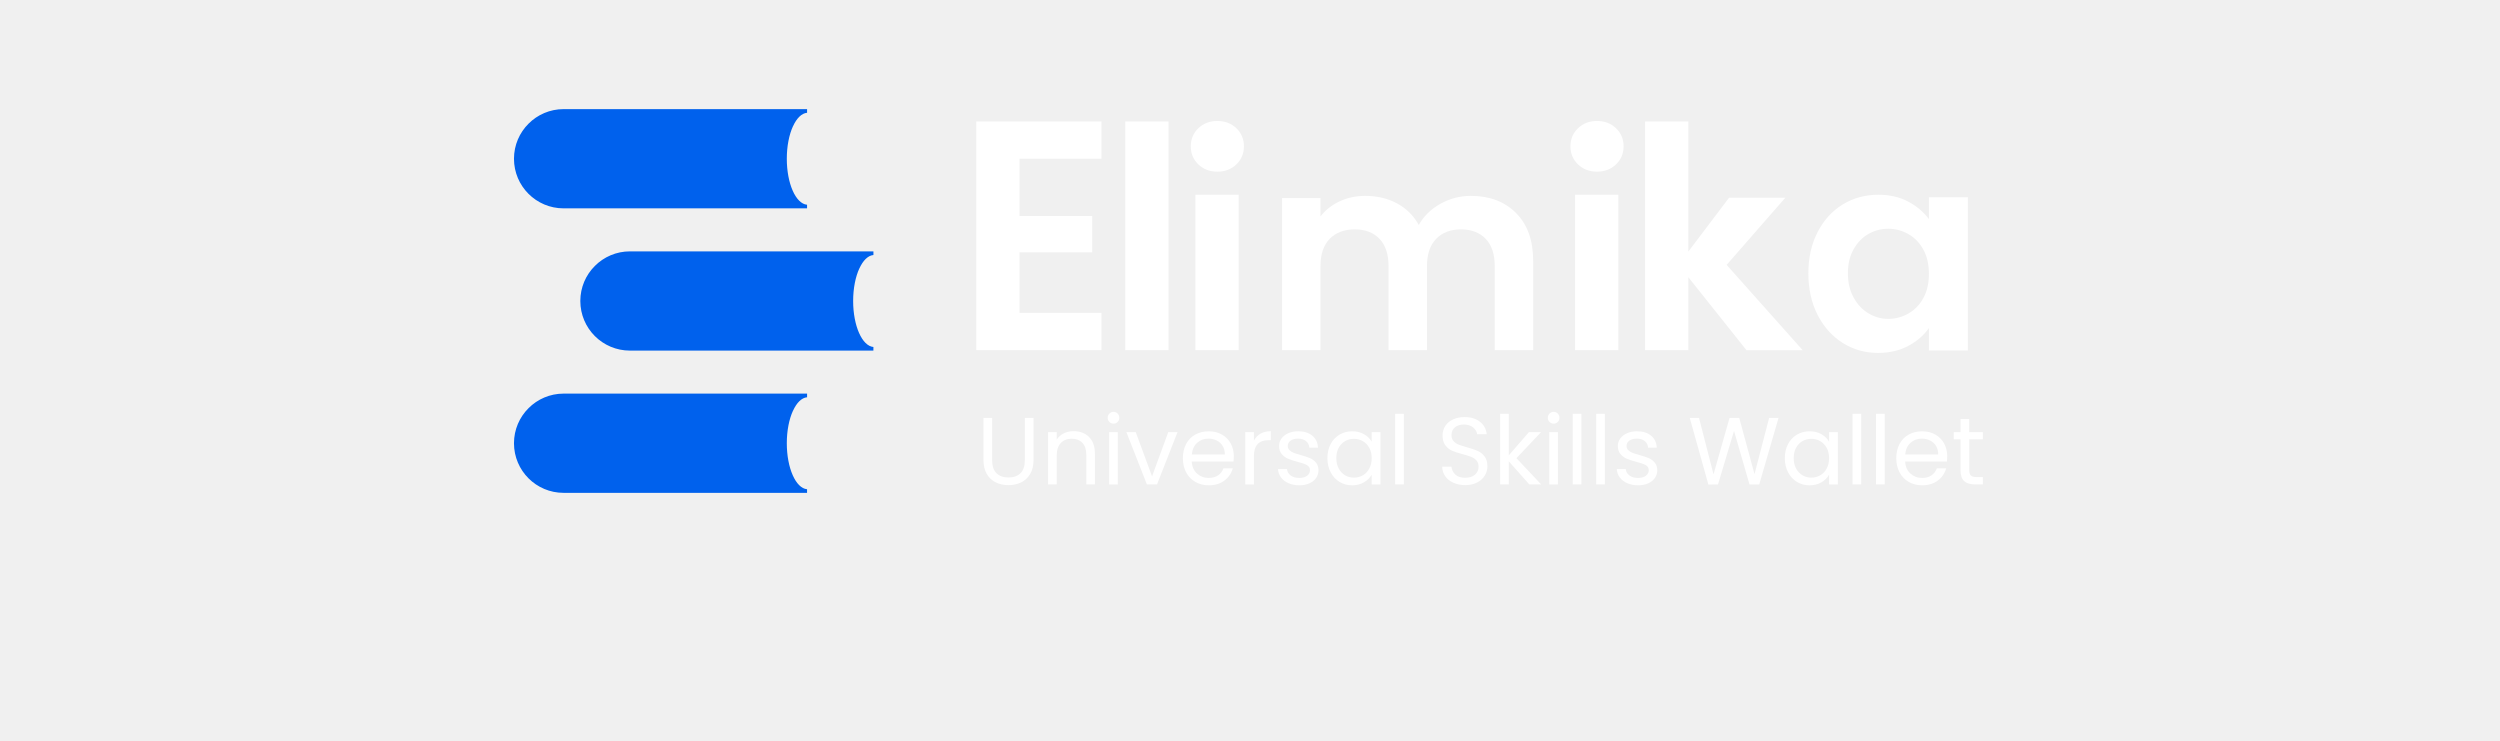
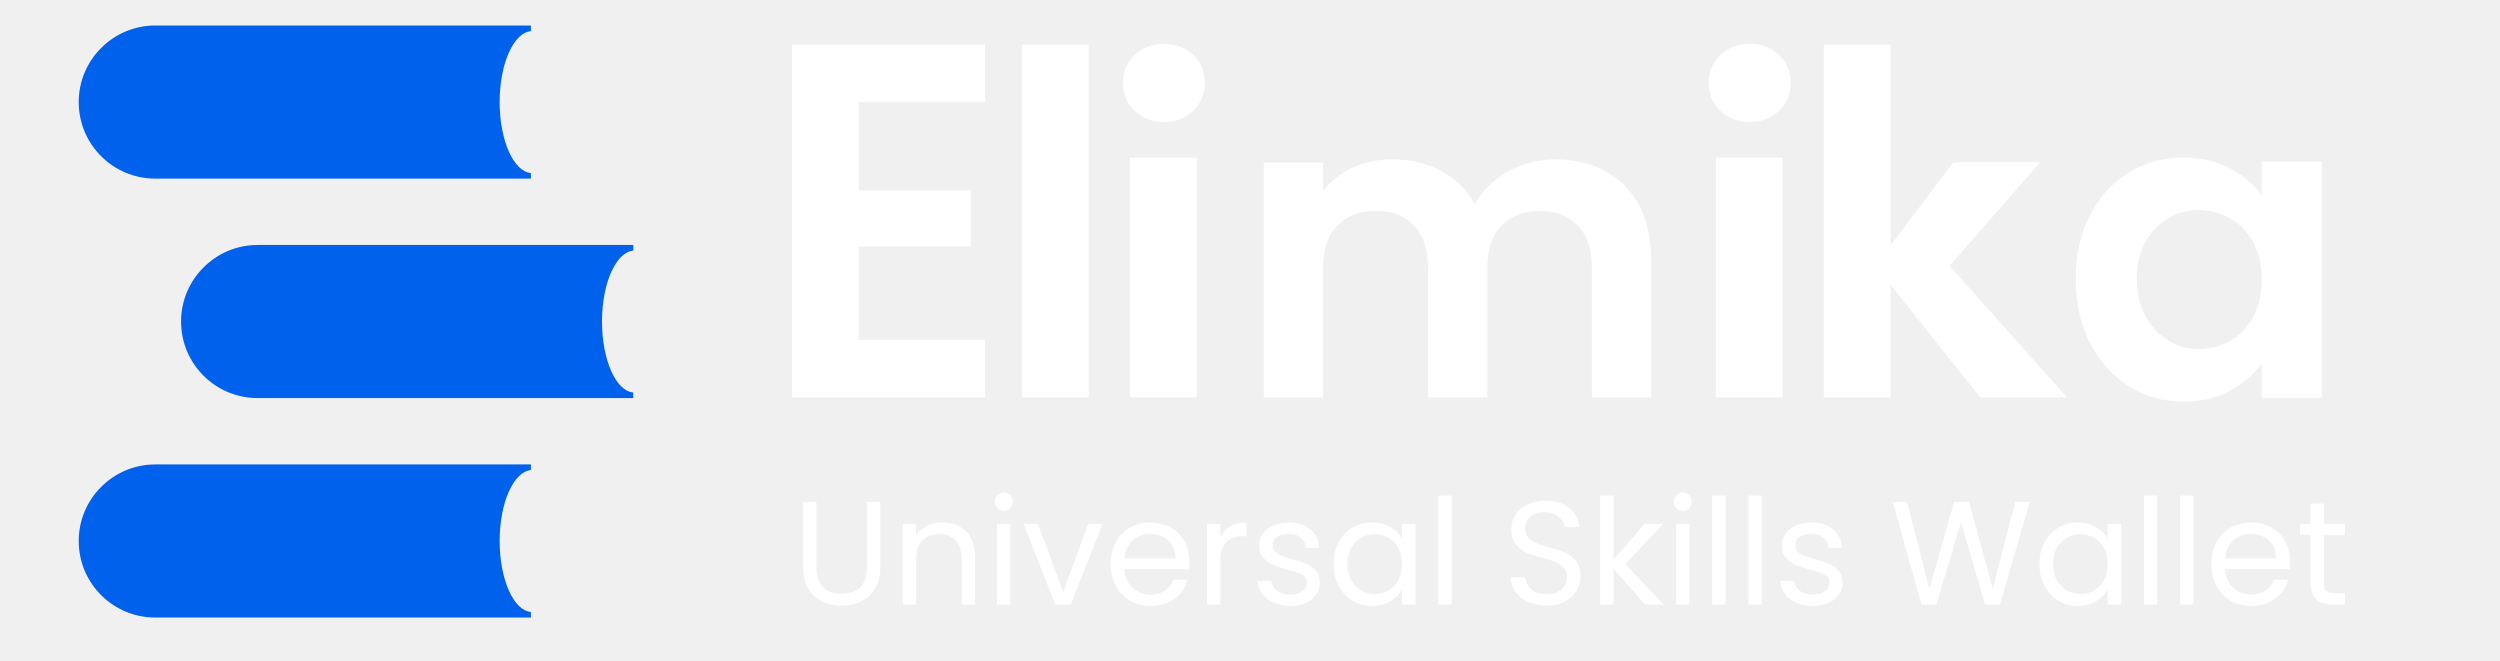
- <svg xmlns="http://www.w3.org/2000/svg" id="Layer_1" data-name="Layer 1" viewBox="0 400 1080 320">
+ <svg xmlns="http://www.w3.org/2000/svg" id="Layer_1" data-name="Layer 1" viewBox="200 440 700 185">
  <defs>
    <style>
      .cls-1 {
        fill: #fff;
      }
      .cls-3 {
        fill: #0061ed;
      }
    </style>
  </defs>
  <g>
    <g>
      <path class="cls-1" d="M440.45,468.58v24.73h31.37v15.69h-31.37v26.15h35.38v16.11h-54.07v-98.79h54.07v16.11h-35.38Z" />
      <path class="cls-1" d="M504.8,452.47v98.79h-18.69v-98.79h18.69Z" />
      <path class="cls-1" d="M654.92,492.02c4.94,4.94,7.41,11.84,7.41,20.7v38.55h-16.6v-36.29c0-5.14-1.3-9.07-3.91-11.8-2.61-2.73-6.17-4.09-10.67-4.09s-8.09,1.36-10.73,4.09c-2.65,2.73-3.97,6.66-3.97,11.8v36.29h-16.6v-36.29c0-5.14-1.3-9.07-3.91-11.8-2.61-2.73-6.17-4.09-10.67-4.09s-8.2,1.36-10.85,4.09c-2.65,2.73-3.97,6.66-3.97,11.8v36.29h-16.6v-65.71h16.6v7.95c2.14-2.77,4.88-4.94,8.24-6.52,3.36-1.58,7.06-2.37,11.09-2.37,5.14,0,9.73,1.09,13.76,3.26,4.03,2.18,7.16,5.28,9.37,9.31,2.13-3.8,5.24-6.84,9.31-9.13,4.07-2.29,8.48-3.44,13.22-3.44,8.06,0,14.57,2.47,19.51,7.41Z" />
      <path class="cls-1" d="M517.69,471.02c-2.18-2.09-3.27-4.69-3.27-7.81s1.09-5.72,3.27-7.81c2.18-2.09,4.92-3.14,8.21-3.14s6.03,1.05,8.21,3.14c2.18,2.09,3.27,4.7,3.27,7.81s-1.09,5.72-3.27,7.81c-2.18,2.09-4.92,3.14-8.21,3.14s-6.03-1.05-8.21-3.14ZM535.11,484.13v67.13h-18.69v-67.13h18.69Z" />
      <path class="cls-1" d="M681.7,471.02c-2.18-2.09-3.27-4.69-3.27-7.81s1.09-5.72,3.27-7.81c2.18-2.09,4.92-3.14,8.21-3.14s6.03,1.05,8.21,3.14c2.18,2.09,3.27,4.7,3.27,7.81s-1.09,5.72-3.27,7.81c-2.18,2.09-4.92,3.14-8.21,3.14s-6.03-1.05-8.21-3.14ZM699.12,484.13v67.13h-18.69v-67.13h18.69Z" />
      <path class="cls-1" d="M754.46,551.26l-25.1-31.51v31.51h-18.69v-98.79h18.69v56.21l17.6-23.27h24.3l-25.35,29.02,32.84,36.85h-24.3Z" />
      <path class="cls-1" d="M785.21,500.26c2.67-5.18,6.29-9.16,10.87-11.95,4.58-2.79,9.69-4.18,15.35-4.18,4.94,0,9.26,1,12.96,2.99,3.7,1.99,6.67,4.5,8.9,7.53v-9.44h16.84v66.18h-16.84v-9.68c-2.15,3.11-5.12,5.67-8.9,7.7-3.78,2.03-8.14,3.05-13.08,3.05-5.58,0-10.65-1.43-15.23-4.3-4.58-2.87-8.2-6.91-10.87-12.12-2.67-5.22-4-11.21-4-17.98s1.33-12.62,4-17.8ZM830.9,507.84c-1.59-2.91-3.74-5.14-6.45-6.69-2.71-1.55-5.61-2.33-8.72-2.33s-5.97.76-8.6,2.27c-2.63,1.51-4.76,3.72-6.39,6.63-1.63,2.91-2.45,6.35-2.45,10.33s.82,7.47,2.45,10.45c1.63,2.99,3.78,5.28,6.45,6.87,2.67,1.59,5.51,2.39,8.54,2.39s6.01-.78,8.72-2.33c2.71-1.55,4.86-3.78,6.45-6.69,1.59-2.91,2.39-6.39,2.39-10.45s-.8-7.54-2.39-10.45Z" />
    </g>
    <g>
      <path class="cls-3" d="M342.57,454.53c-1.65,3.59-2.67,8.55-2.67,14.05,0,10.71,3.88,19.45,8.75,19.87v1.56h-105.18c-11.84,0-21.43-9.59-21.43-21.43,0-5.92,2.4-11.28,6.29-15.15,3.86-3.88,9.23-6.29,15.15-6.29h105.18v1.58c-2.38.21-4.5,2.38-6.07,5.8Z" />
      <path class="cls-3" d="M371.23,515.98c-1.65,3.59-2.67,8.55-2.67,14.05,0,10.71,3.88,19.45,8.75,19.87v1.56h-105.18c-11.84,0-21.43-9.59-21.43-21.43,0-5.92,2.4-11.28,6.29-15.15,3.86-3.88,9.23-6.29,15.15-6.29h105.18v1.58c-2.38.21-4.5,2.38-6.07,5.8Z" />
      <path class="cls-3" d="M342.57,577.43c-1.65,3.59-2.67,8.55-2.67,14.05,0,10.71,3.88,19.45,8.75,19.87v1.56h-105.18c-11.84,0-21.43-9.59-21.43-21.43,0-5.92,2.4-11.28,6.29-15.15,3.86-3.88,9.23-6.29,15.15-6.29h105.18v1.58c-2.38.21-4.5,2.38-6.07,5.8Z" />
    </g>
    <g>
      <path class="cls-1" d="M428.6,580.55v18.18c0,2.56.62,4.45,1.88,5.69,1.25,1.24,2.99,1.85,5.21,1.85s3.92-.62,5.17-1.85c1.25-1.24,1.88-3.13,1.88-5.69v-18.18h3.75v18.14c0,2.39-.48,4.4-1.44,6.04-.96,1.64-2.26,2.85-3.9,3.65-1.64.8-3.47,1.2-5.5,1.2s-3.87-.4-5.5-1.2c-1.63-.8-2.93-2.01-3.87-3.65-.95-1.63-1.42-3.65-1.42-6.04v-18.14h3.75Z" />
      <path class="cls-1" d="M470.44,588.77c1.7,1.66,2.56,4.06,2.56,7.19v13.31h-3.71v-12.78c0-2.25-.56-3.98-1.69-5.17-1.13-1.2-2.67-1.79-4.62-1.79s-3.55.62-4.72,1.85-1.75,3.04-1.75,5.4v12.49h-3.75v-22.59h3.75v3.21c.74-1.15,1.75-2.05,3.03-2.68,1.28-.63,2.69-.95,4.23-.95,2.75,0,4.97.83,6.68,2.49Z" />
      <path class="cls-1" d="M479.26,582.28c-.49-.49-.74-1.1-.74-1.81s.25-1.32.74-1.81c.49-.5,1.1-.74,1.81-.74s1.27.25,1.75.74c.48.49.72,1.1.72,1.81s-.24,1.32-.72,1.81c-.48.5-1.06.74-1.75.74s-1.32-.25-1.81-.74ZM482.89,586.69v22.59h-3.75v-22.59h3.75Z" />
      <path class="cls-1" d="M497.68,605.81l7.01-19.13h4l-8.86,22.59h-4.37l-8.86-22.59h4.04l7.05,19.13Z" />
      <path class="cls-1" d="M532.88,599.38h-18.05c.14,2.23.9,3.96,2.29,5.21,1.39,1.25,3.07,1.88,5.05,1.88,1.62,0,2.97-.38,4.06-1.13,1.09-.75,1.85-1.76,2.29-3.03h4.04c-.6,2.17-1.81,3.94-3.63,5.3-1.81,1.36-4.07,2.04-6.76,2.04-2.14,0-4.06-.48-5.75-1.44s-3.02-2.33-3.98-4.1-1.44-3.83-1.44-6.16.47-4.38,1.4-6.14c.93-1.76,2.25-3.11,3.94-4.06,1.69-.95,3.63-1.42,5.83-1.42s4.04.47,5.69,1.4c1.65.93,2.92,2.22,3.81,3.85.89,1.63,1.34,3.48,1.34,5.54,0,.71-.04,1.47-.12,2.27ZM528.19,592.64c-.63-1.03-1.49-1.81-2.58-2.35-1.09-.54-2.29-.8-3.61-.8-1.9,0-3.51.61-4.84,1.81-1.33,1.21-2.1,2.88-2.29,5.03h14.26c0-1.43-.32-2.66-.95-3.69Z" />
      <path class="cls-1" d="M544.53,587.35c1.22-.71,2.71-1.07,4.47-1.07v3.88h-.99c-4.2,0-6.31,2.28-6.31,6.84v12.28h-3.75v-22.59h3.75v3.67c.66-1.29,1.6-2.29,2.82-3.01Z" />
      <path class="cls-1" d="M556.67,608.76c-1.37-.59-2.46-1.41-3.26-2.47-.8-1.06-1.24-2.27-1.32-3.65h3.88c.11,1.13.64,2.05,1.59,2.76.95.72,2.19,1.07,3.73,1.07,1.43,0,2.56-.32,3.38-.95.82-.63,1.24-1.43,1.24-2.39s-.44-1.72-1.32-2.21c-.88-.48-2.24-.95-4.08-1.42-1.68-.44-3.04-.89-4.1-1.34-1.06-.45-1.96-1.13-2.72-2.02-.76-.89-1.13-2.07-1.13-3.52,0-1.15.34-2.21,1.03-3.17.69-.96,1.66-1.72,2.93-2.29s2.71-.85,4.33-.85c2.5,0,4.52.63,6.06,1.9,1.54,1.26,2.36,3,2.47,5.19h-3.75c-.08-1.18-.56-2.13-1.42-2.84s-2.03-1.07-3.48-1.07c-1.35,0-2.42.29-3.21.87s-1.2,1.33-1.2,2.27c0,.74.24,1.35.72,1.83.48.48,1.08.87,1.81,1.15.73.29,1.74.61,3.03.97,1.62.44,2.94.87,3.96,1.3s1.89,1.06,2.62,1.92c.73.85,1.11,1.96,1.13,3.34,0,1.24-.34,2.35-1.03,3.34-.69.99-1.66,1.77-2.91,2.33-1.25.56-2.69.84-4.31.84-1.73,0-3.28-.3-4.66-.89Z" />
      <path class="cls-1" d="M574.84,591.82c.93-1.74,2.22-3.1,3.85-4.06,1.63-.96,3.46-1.44,5.46-1.44s3.7.43,5.15,1.28c1.46.85,2.54,1.92,3.26,3.21v-4.12h3.79v22.59h-3.79v-4.2c-.74,1.32-1.85,2.41-3.32,3.28-1.47.87-3.18,1.3-5.13,1.3s-3.82-.5-5.44-1.48c-1.62-.99-2.9-2.38-3.83-4.16-.93-1.79-1.4-3.82-1.4-6.1s.47-4.33,1.4-6.08ZM591.54,593.49c-.69-1.26-1.61-2.23-2.78-2.91-1.17-.67-2.45-1.01-3.85-1.01s-2.68.33-3.83.99c-1.15.66-2.08,1.62-2.76,2.88-.69,1.26-1.03,2.75-1.03,4.45s.34,3.24,1.03,4.51c.69,1.28,1.61,2.25,2.76,2.93,1.15.67,2.43,1.01,3.83,1.01s2.69-.34,3.85-1.01c1.17-.67,2.1-1.65,2.78-2.93.69-1.28,1.03-2.77,1.03-4.47s-.34-3.19-1.03-4.45Z" />
      <path class="cls-1" d="M606.46,578.77v30.5h-3.75v-30.5h3.75Z" />
      <path class="cls-1" d="M627.87,608.55c-1.5-.67-2.67-1.61-3.52-2.8s-1.29-2.58-1.32-4.14h4c.14,1.35.69,2.48,1.67,3.4s2.4,1.38,4.27,1.38,3.19-.45,4.22-1.34,1.55-2.04,1.55-3.44c0-1.1-.3-1.99-.91-2.68-.6-.69-1.36-1.21-2.27-1.57-.91-.36-2.13-.74-3.67-1.15-1.9-.49-3.41-.99-4.55-1.48-1.14-.5-2.12-1.27-2.93-2.33-.81-1.06-1.22-2.48-1.22-4.27,0-1.57.4-2.95,1.2-4.16s1.92-2.14,3.36-2.8c1.44-.66,3.1-.99,4.97-.99,2.69,0,4.9.67,6.62,2.02,1.72,1.35,2.69,3.13,2.91,5.36h-4.12c-.14-1.1-.72-2.07-1.73-2.91-1.02-.84-2.36-1.26-4.04-1.26-1.57,0-2.84.41-3.83,1.22s-1.48,1.94-1.48,3.4c0,1.04.29,1.9.89,2.56.59.66,1.32,1.16,2.18,1.5.87.34,2.08.74,3.65,1.17,1.9.52,3.42,1.04,4.58,1.55,1.15.51,2.14,1.29,2.97,2.35.82,1.06,1.24,2.49,1.24,4.31,0,1.4-.37,2.72-1.11,3.96-.74,1.24-1.84,2.24-3.3,3.01-1.46.77-3.17,1.15-5.15,1.15s-3.59-.34-5.09-1.01Z" />
      <path class="cls-1" d="M660.66,609.27l-8.86-9.97v9.97h-3.75v-30.5h3.75v17.93l8.7-10.02h5.23l-10.63,11.25,10.67,11.33h-5.11Z" />
      <path class="cls-1" d="M669.4,582.28c-.5-.49-.74-1.1-.74-1.81s.25-1.32.74-1.81c.49-.5,1.1-.74,1.81-.74s1.27.25,1.75.74c.48.49.72,1.1.72,1.81s-.24,1.32-.72,1.81c-.48.5-1.07.74-1.75.74s-1.32-.25-1.81-.74ZM673.02,586.69v22.59h-3.75v-22.59h3.75Z" />
      <path class="cls-1" d="M683.16,578.77v30.5h-3.75v-30.5h3.75Z" />
      <path class="cls-1" d="M693.3,578.77v30.5h-3.75v-30.5h3.75Z" />
      <path class="cls-1" d="M703.03,608.76c-1.38-.59-2.46-1.41-3.26-2.47-.8-1.06-1.24-2.27-1.32-3.65h3.87c.11,1.13.64,2.05,1.59,2.76.95.72,2.19,1.07,3.73,1.07,1.43,0,2.56-.32,3.38-.95.82-.63,1.24-1.43,1.24-2.39s-.44-1.72-1.32-2.21c-.88-.48-2.24-.95-4.08-1.42-1.68-.44-3.04-.89-4.1-1.34s-1.96-1.13-2.72-2.02c-.76-.89-1.13-2.07-1.13-3.52,0-1.15.34-2.21,1.03-3.17.69-.96,1.66-1.72,2.93-2.29,1.26-.56,2.71-.85,4.33-.85,2.5,0,4.52.63,6.06,1.9,1.54,1.26,2.36,3,2.47,5.19h-3.75c-.08-1.18-.56-2.13-1.42-2.84-.87-.71-2.03-1.07-3.48-1.07-1.35,0-2.42.29-3.21.87-.8.58-1.2,1.33-1.2,2.27,0,.74.24,1.35.72,1.83.48.48,1.09.87,1.81,1.15.73.29,1.74.61,3.03.97,1.62.44,2.94.87,3.96,1.3,1.02.43,1.89,1.06,2.62,1.92.73.85,1.11,1.96,1.13,3.34,0,1.24-.34,2.35-1.03,3.34s-1.66,1.77-2.91,2.33c-1.25.56-2.69.84-4.31.84-1.73,0-3.28-.3-4.66-.89Z" />
      <path class="cls-1" d="M768.32,580.55l-8.33,28.73h-4.21l-6.68-23.12-6.92,23.12-4.16.04-8.04-28.77h4l6.26,24.36,6.92-24.36h4.2l6.59,24.28,6.31-24.28h4.04Z" />
      <path class="cls-1" d="M772.44,591.82c.93-1.74,2.22-3.1,3.85-4.06,1.63-.96,3.46-1.44,5.46-1.44s3.7.43,5.15,1.28c1.46.85,2.54,1.92,3.26,3.21v-4.12h3.79v22.59h-3.79v-4.2c-.74,1.32-1.85,2.41-3.32,3.28-1.47.87-3.18,1.3-5.13,1.3s-3.82-.5-5.44-1.48c-1.62-.99-2.9-2.38-3.83-4.16-.93-1.79-1.4-3.82-1.4-6.1s.47-4.33,1.4-6.08ZM789.13,593.49c-.69-1.26-1.61-2.23-2.78-2.91-1.17-.67-2.45-1.01-3.85-1.01s-2.68.33-3.83.99c-1.15.66-2.08,1.62-2.76,2.88-.69,1.26-1.03,2.75-1.03,4.45s.34,3.24,1.03,4.51c.69,1.28,1.61,2.25,2.76,2.93,1.15.67,2.43,1.01,3.83,1.01s2.69-.34,3.85-1.01c1.17-.67,2.1-1.65,2.78-2.93.69-1.28,1.03-2.77,1.03-4.47s-.34-3.19-1.03-4.45Z" />
      <path class="cls-1" d="M804.05,578.77v30.5h-3.75v-30.5h3.75Z" />
      <path class="cls-1" d="M814.19,578.77v30.5h-3.75v-30.5h3.75Z" />
      <path class="cls-1" d="M841.07,599.38h-18.05c.14,2.23.9,3.96,2.29,5.21,1.39,1.25,3.07,1.88,5.05,1.88,1.62,0,2.97-.38,4.06-1.13,1.08-.75,1.85-1.76,2.29-3.03h4.04c-.61,2.17-1.81,3.94-3.63,5.3-1.81,1.36-4.07,2.04-6.76,2.04-2.14,0-4.06-.48-5.75-1.44-1.69-.96-3.02-2.33-3.98-4.1s-1.44-3.83-1.44-6.16.47-4.38,1.4-6.14c.93-1.76,2.25-3.11,3.94-4.06,1.69-.95,3.63-1.42,5.83-1.42s4.04.47,5.69,1.4c1.65.93,2.92,2.22,3.81,3.85s1.34,3.48,1.34,5.54c0,.71-.04,1.47-.12,2.27ZM836.37,592.64c-.63-1.03-1.49-1.81-2.58-2.35-1.09-.54-2.29-.8-3.61-.8-1.9,0-3.51.61-4.84,1.81s-2.1,2.88-2.29,5.03h14.26c0-1.43-.32-2.66-.95-3.69Z" />
      <path class="cls-1" d="M850.71,589.78v13.31c0,1.1.23,1.88.7,2.33.47.45,1.28.68,2.43.68h2.76v3.17h-3.38c-2.09,0-3.65-.48-4.7-1.44-1.04-.96-1.57-2.54-1.57-4.74v-13.31h-2.93v-3.09h2.93v-5.69h3.75v5.69h5.89v3.09h-5.89Z" />
    </g>
  </g>
</svg>
